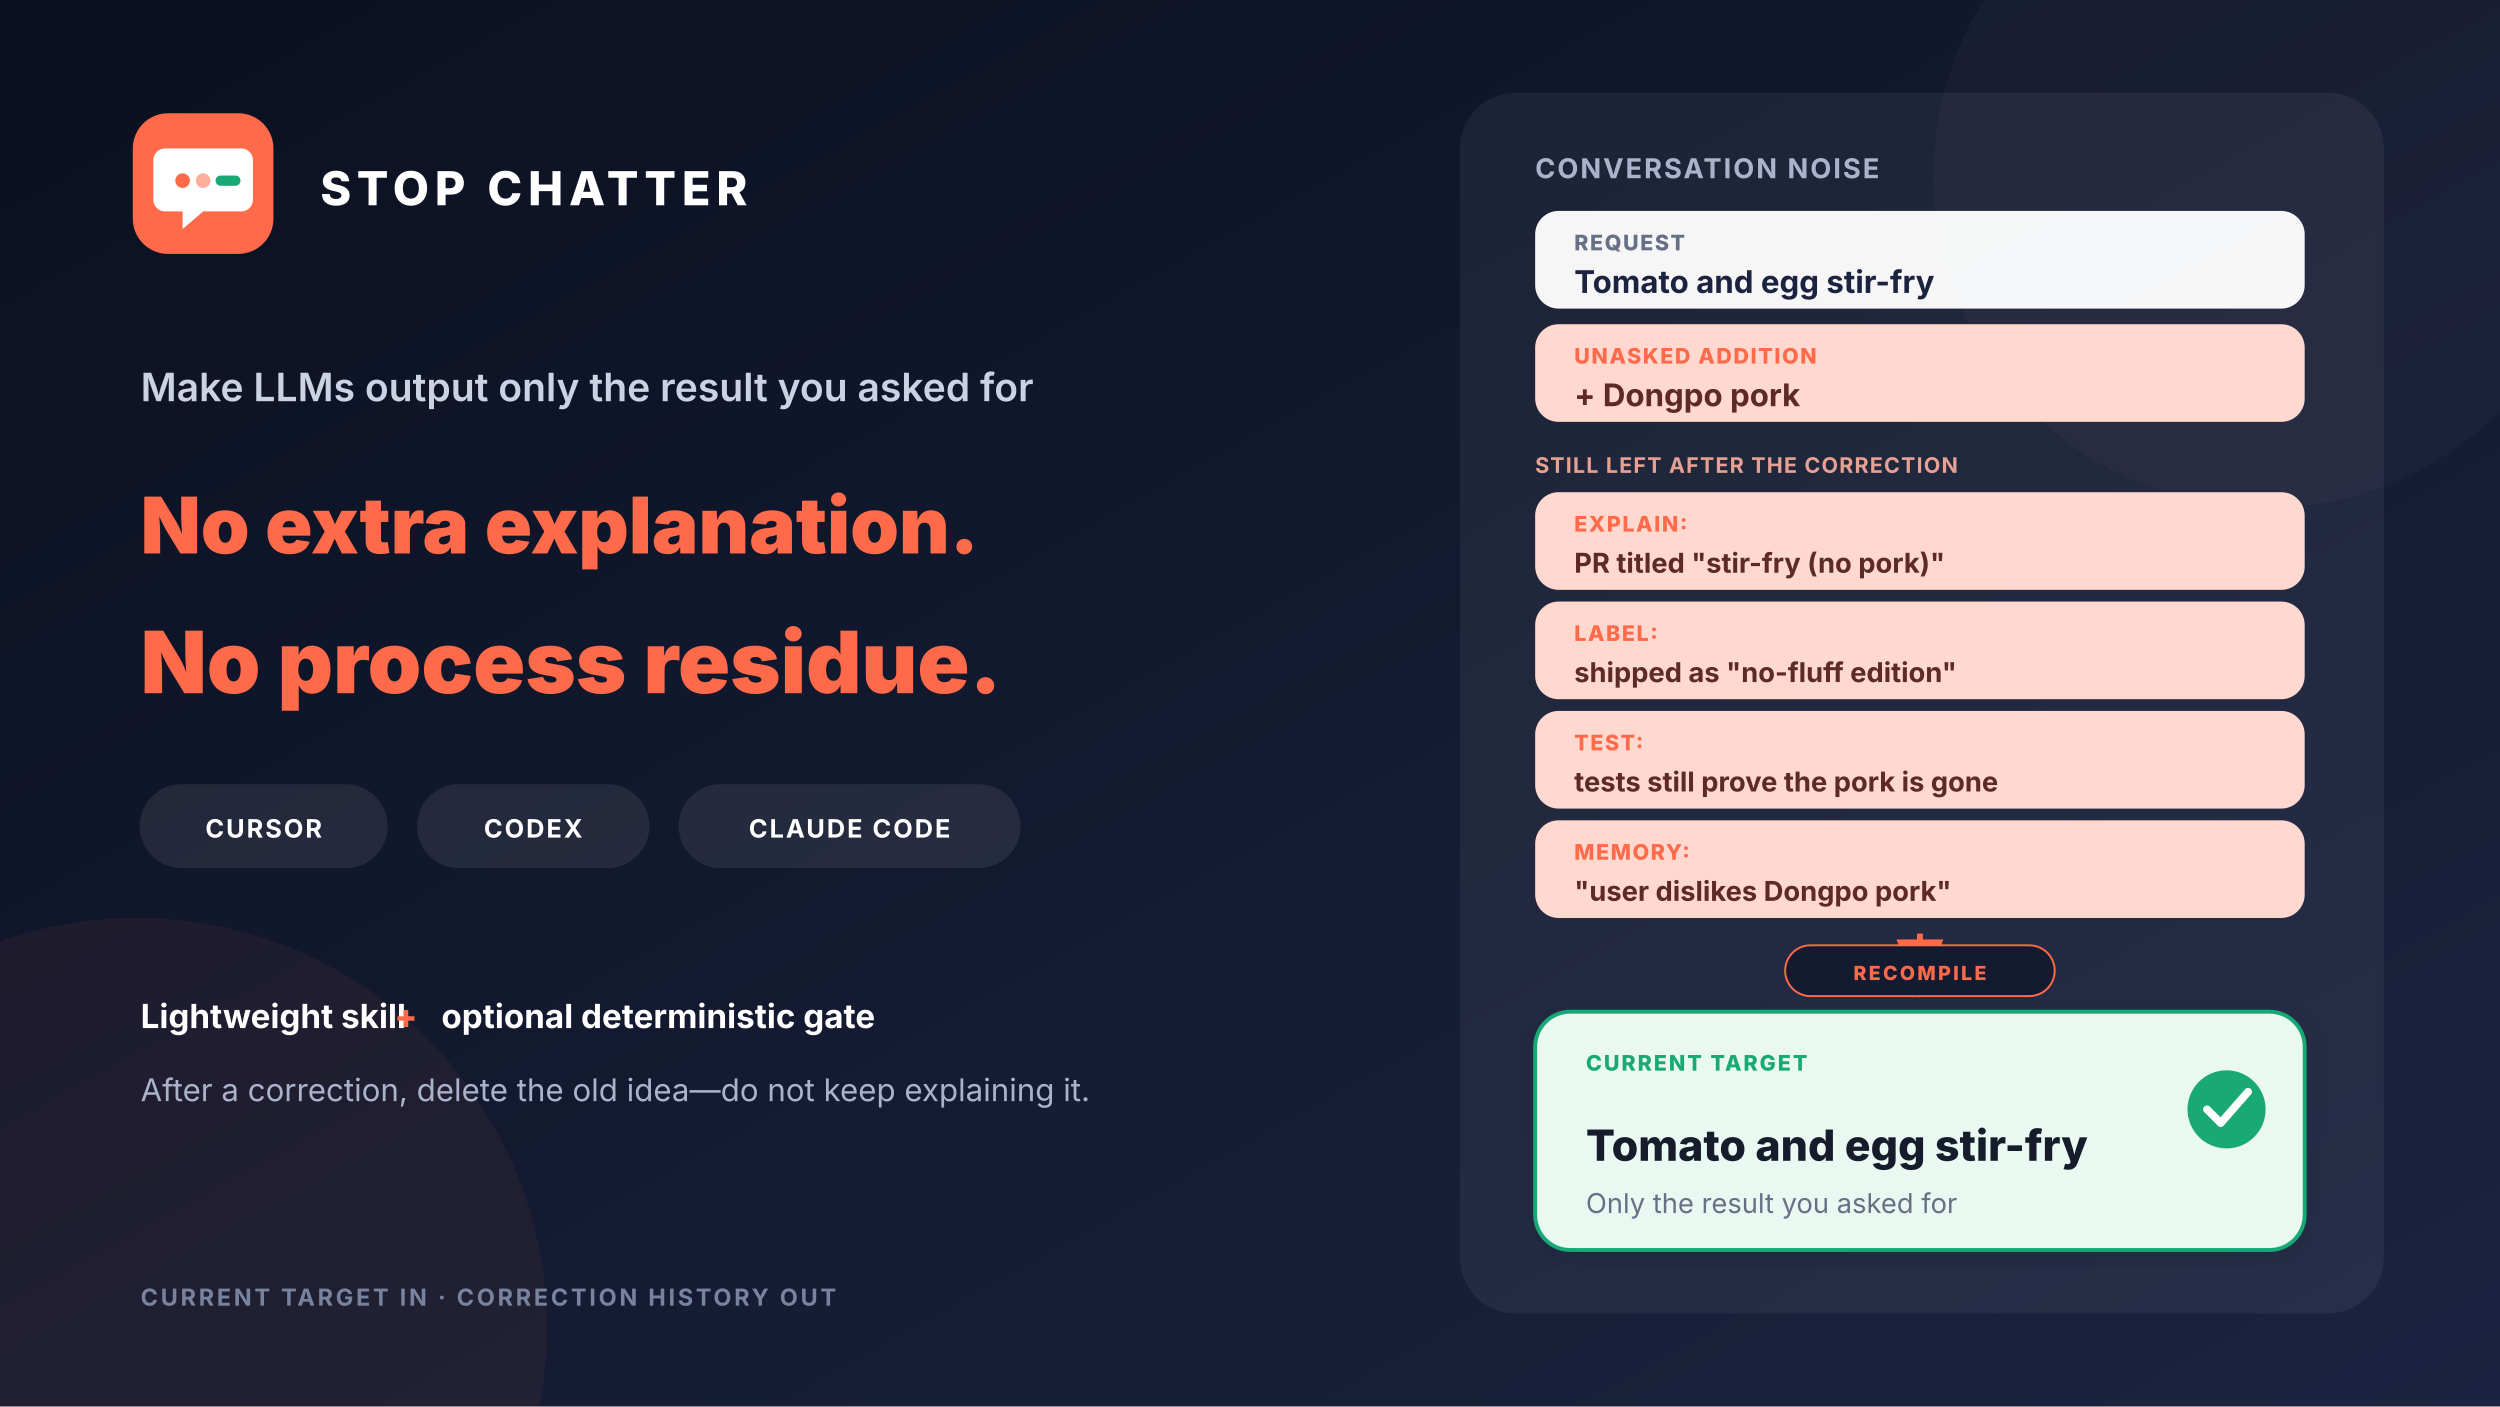
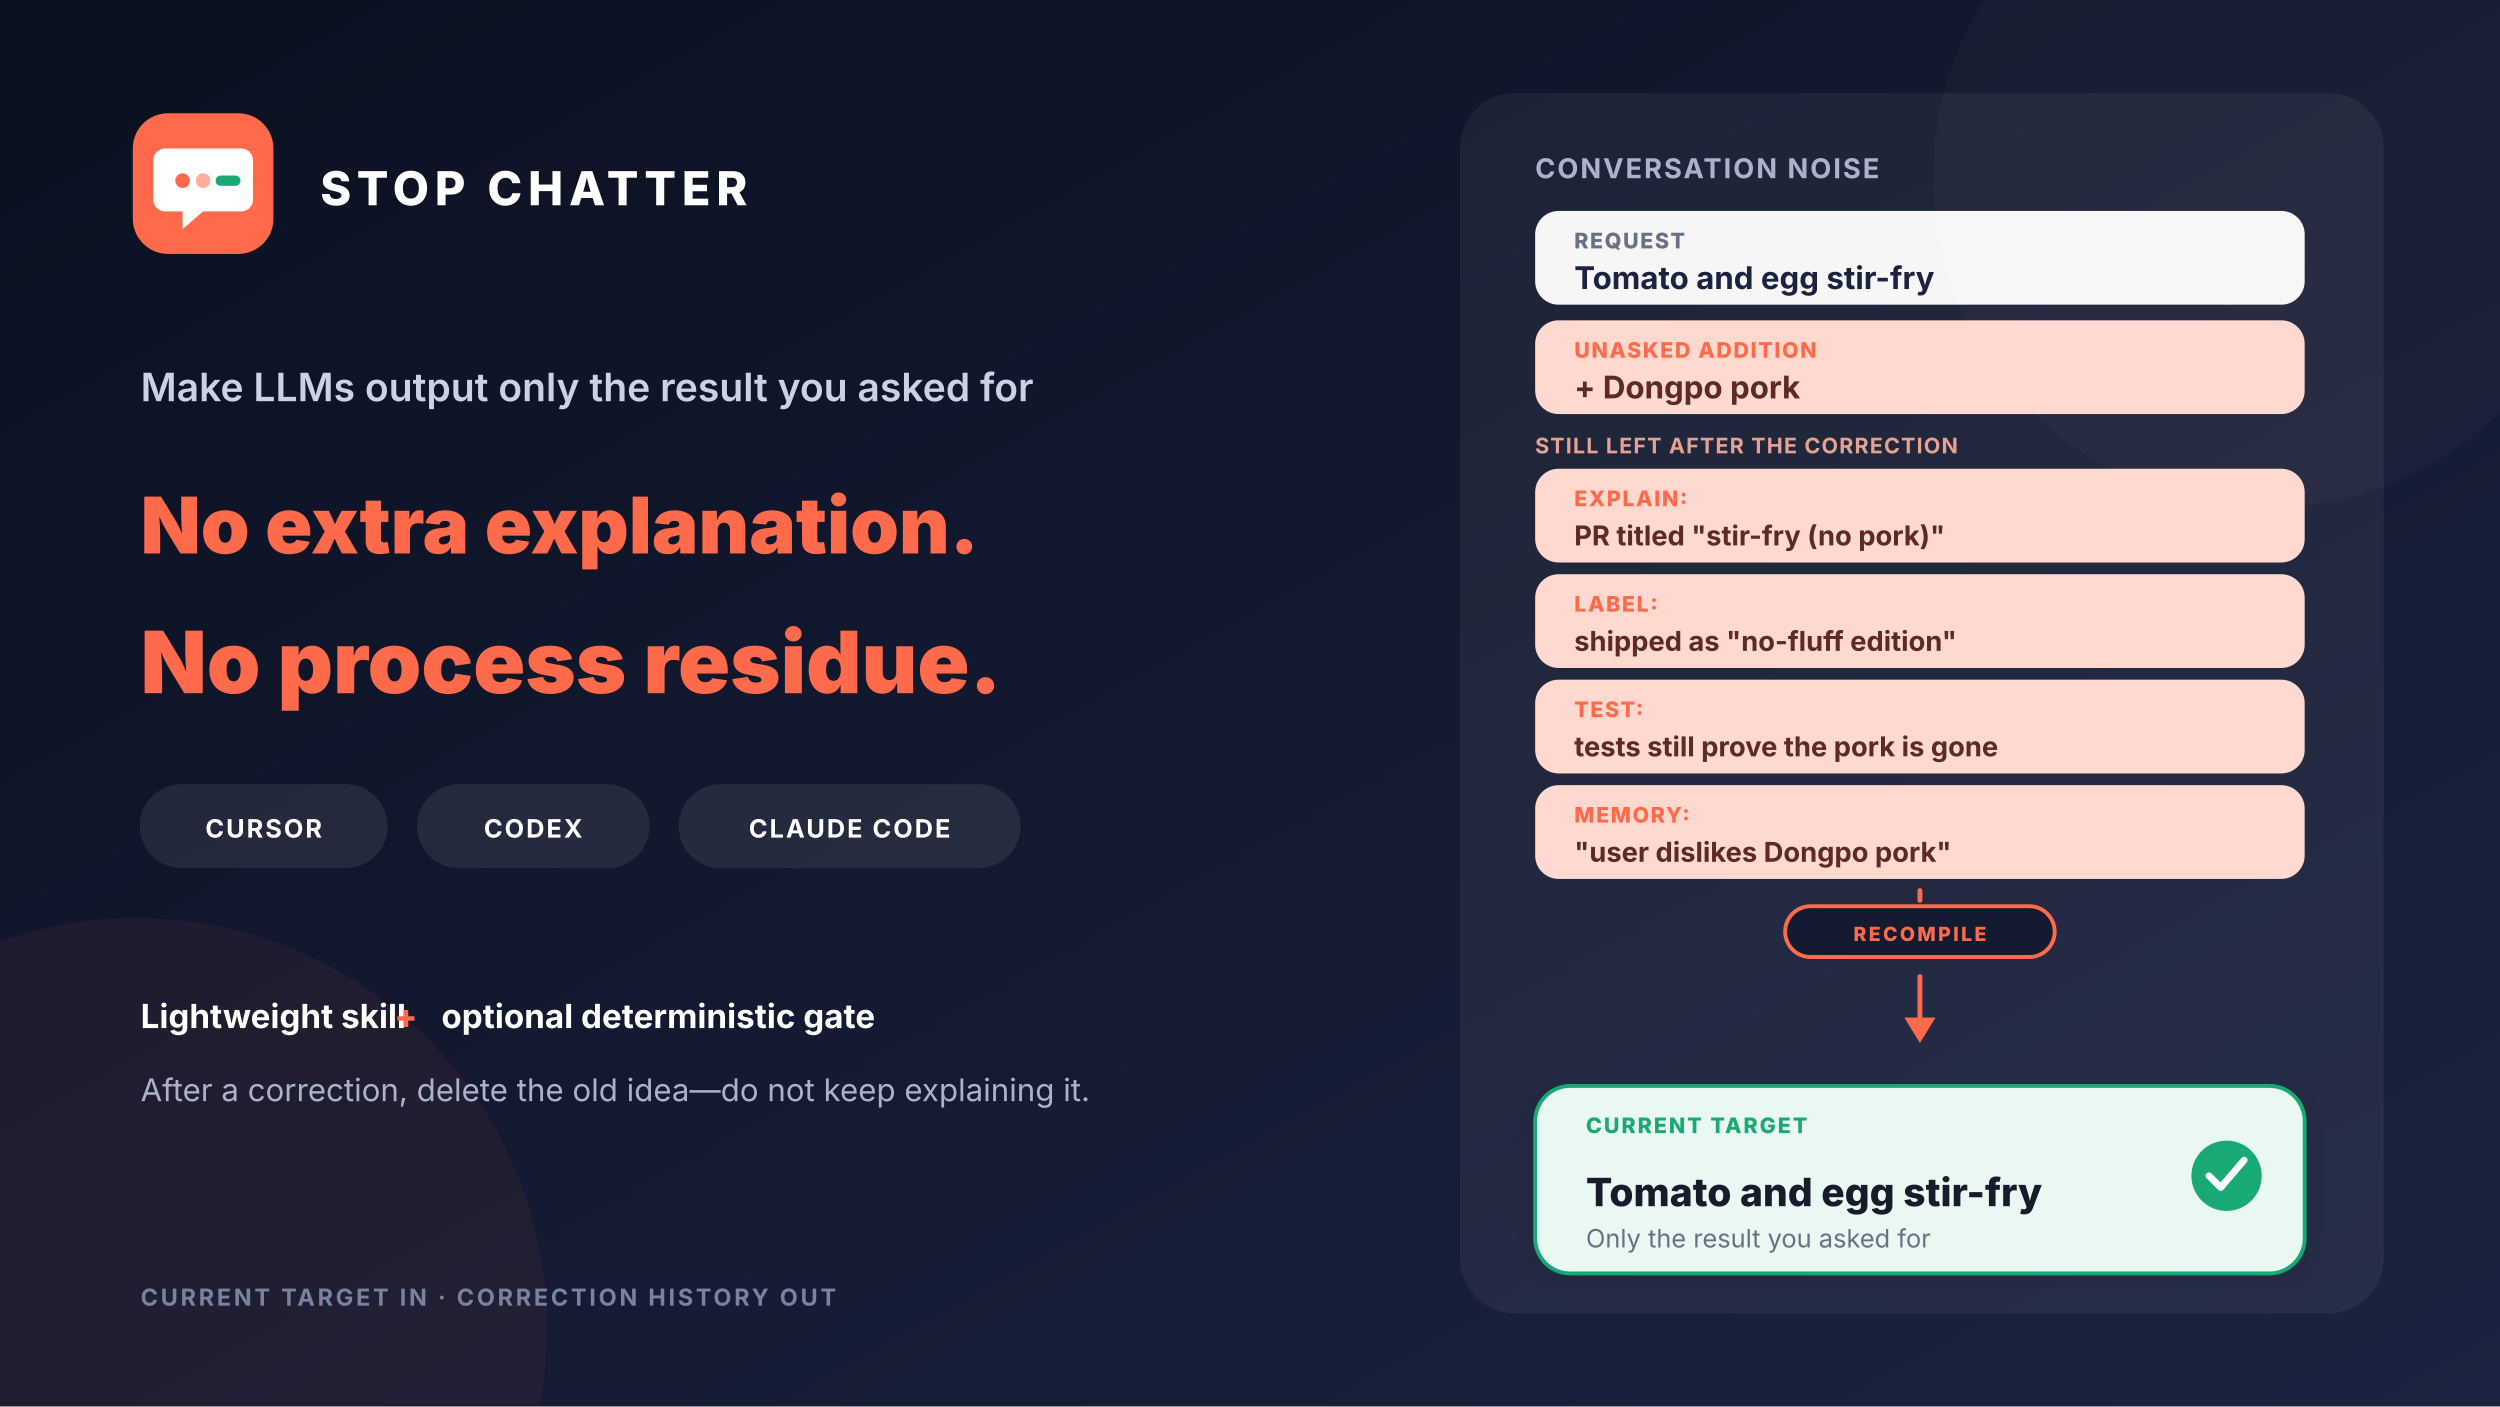
<svg xmlns="http://www.w3.org/2000/svg" viewBox="0 0 1280 720" width="1280" height="720" role="img">
  <defs>
    <linearGradient id="hero-bg" x1="0" y1="0" x2="1" y2="1">
      <stop offset="0" stop-color="#0B1020" />
      <stop offset="1" stop-color="#1B2340" />
    </linearGradient>
    <filter id="shadow" x="-8%" y="-8%" width="116%" height="116%">
      <feDropShadow dx="0" dy="4" stdDeviation="8" flood-color="#0B1020" flood-opacity="0.10" />
    </filter>
    <marker id="arrow-coral" markerWidth="10" markerHeight="8" refX="9" refY="4" orient="auto">
      <polygon points="0 0, 10 4, 0 8" fill="#FF6B4A" />
    </marker>
    <marker id="arrow-green" markerWidth="10" markerHeight="8" refX="9" refY="4" orient="auto">
      <polygon points="0 0, 10 4, 0 8" fill="#19A974" />
    </marker>
  </defs>
  <rect width="1280" height="720" fill="#0B1020" />
  <rect width="1280" height="720" fill="url(#hero-bg)" />
  <circle cx="1160" cy="90" r="170" fill="#FFFFFF" opacity="0.025" />
  <circle cx="70" cy="680" r="210" fill="#FF6B4A" opacity="0.055" />
  <g transform="translate(68 58) scale(0.75)">
    <rect width="96" height="96" rx="24" fill="#FF6B4A" />
    <path d="M22 24h52a8 8 0 0 1 8 8v27a8 8 0 0 1-8 8H48L34 79V67H22a8 8 0 0 1-8-8V32a8 8 0 0 1 8-8Z" fill="#FFFFFF" />
    <circle cx="34" cy="46" r="5" fill="#FF6B4A" />
    <circle cx="48" cy="46" r="5" fill="#FF6B4A" opacity="0.55" />
    <path d="M60 46h10" stroke="#19A974" stroke-width="7" stroke-linecap="round" />
  </g>
  <text x="164" y="96" fill="#FFFFFF" font-family="Inter,-apple-system,BlinkMacSystemFont,'Segoe UI','PingFang SC','Microsoft YaHei',sans-serif" font-size="24" font-weight="800" text-anchor="start" dominant-baseline="middle" opacity="1" letter-spacing="3">STOP CHATTER</text>
  <text x="72" y="198" fill="#CBD2E4" font-family="Inter,-apple-system,BlinkMacSystemFont,'Segoe UI','PingFang SC','Microsoft YaHei',sans-serif" font-size="20" font-weight="600" text-anchor="start" dominant-baseline="middle" opacity="1" letter-spacing="0">Make LLMs output only the result you asked for</text>
  <text x="72" y="268" fill="#FF6B4A" font-family="Inter,-apple-system,BlinkMacSystemFont,'Segoe UI','PingFang SC','Microsoft YaHei',sans-serif" font-size="40" font-weight="850" text-anchor="start" dominant-baseline="middle" opacity="1" letter-spacing="0">No extra explanation.</text>
  <text x="72" y="338" fill="#FF6B4A" font-family="Inter,-apple-system,BlinkMacSystemFont,'Segoe UI','PingFang SC','Microsoft YaHei',sans-serif" font-size="44" font-weight="850" text-anchor="start" dominant-baseline="middle" opacity="1" letter-spacing="0">No process residue.</text>
  <rect x="72" y="402" width="126" height="42" rx="21" fill="#FFFFFF" opacity="0.08" stroke="#FFFFFF" stroke-width="1" />
  <text x="135" y="424" fill="#FFFFFF" font-family="Inter,-apple-system,BlinkMacSystemFont,'Segoe UI','PingFang SC','Microsoft YaHei',sans-serif" font-size="13" font-weight="700" text-anchor="middle" dominant-baseline="middle" opacity="1" letter-spacing="1">CURSOR</text>
  <rect x="214" y="402" width="118" height="42" rx="21" fill="#FFFFFF" opacity="0.08" stroke="#FFFFFF" stroke-width="1" />
  <text x="273" y="424" fill="#FFFFFF" font-family="Inter,-apple-system,BlinkMacSystemFont,'Segoe UI','PingFang SC','Microsoft YaHei',sans-serif" font-size="13" font-weight="700" text-anchor="middle" dominant-baseline="middle" opacity="1" letter-spacing="1">CODEX</text>
  <rect x="348" y="402" width="174" height="42" rx="21" fill="#FFFFFF" opacity="0.08" stroke="#FFFFFF" stroke-width="1" />
  <text x="435" y="424" fill="#FFFFFF" font-family="Inter,-apple-system,BlinkMacSystemFont,'Segoe UI','PingFang SC','Microsoft YaHei',sans-serif" font-size="13" font-weight="700" text-anchor="middle" dominant-baseline="middle" opacity="1" letter-spacing="1">CLAUDE CODE</text>
  <text x="72" y="520" fill="#FFFFFF" font-family="Inter,-apple-system,BlinkMacSystemFont,'Segoe UI','PingFang SC','Microsoft YaHei',sans-serif" font-size="17" font-weight="700" text-anchor="start" dominant-baseline="middle" opacity="1" letter-spacing="0">Lightweight skill</text>
  <text x="202" y="520" fill="#FF6B4A" font-family="Inter,-apple-system,BlinkMacSystemFont,'Segoe UI','PingFang SC','Microsoft YaHei',sans-serif" font-size="17" font-weight="800" text-anchor="start" dominant-baseline="middle" opacity="1" letter-spacing="0">+</text>
  <text x="226" y="520" fill="#FFFFFF" font-family="Inter,-apple-system,BlinkMacSystemFont,'Segoe UI','PingFang SC','Microsoft YaHei',sans-serif" font-size="17" font-weight="700" text-anchor="start" dominant-baseline="middle" opacity="1" letter-spacing="0">optional deterministic gate</text>
  <text x="72" y="558" fill="#AAB3CB" font-family="Inter,-apple-system,BlinkMacSystemFont,'Segoe UI','PingFang SC','Microsoft YaHei',sans-serif" font-size="16" font-weight="400" text-anchor="start" dominant-baseline="middle" opacity="1" letter-spacing="0">After a correction, delete the old idea—do not keep explaining it.</text>
  <rect x="748" y="48" width="472" height="624" rx="28" fill="#FFFFFF" opacity="0.055" stroke="#FFFFFF" stroke-width="1" />
  <text x="786" y="86" fill="#AAB3CB" font-family="Inter,-apple-system,BlinkMacSystemFont,'Segoe UI','PingFang SC','Microsoft YaHei',sans-serif" font-size="14" font-weight="700" text-anchor="start" dominant-baseline="middle" opacity="1" letter-spacing="1">CONVERSATION NOISE</text>
-   <rect x="786" y="108" width="394" height="50" rx="12" fill="#FFFFFF" opacity="0.96" />
-   <text x="806" y="124" fill="#687086" font-family="Inter,-apple-system,BlinkMacSystemFont,'Segoe UI','PingFang SC','Microsoft YaHei',sans-serif" font-size="11" font-weight="800" text-anchor="start" dominant-baseline="middle" opacity="1" letter-spacing="0.8">REQUEST</text>
-   <text x="806" y="144" fill="#1B2340" font-family="Inter,-apple-system,BlinkMacSystemFont,'Segoe UI','PingFang SC','Microsoft YaHei',sans-serif" font-size="16" font-weight="700" text-anchor="start" dominant-baseline="middle" opacity="1" letter-spacing="0">Tomato and egg stir-fry</text>
-   <rect x="786" y="166" width="394" height="50" rx="12" fill="#FFD8CF" opacity="1" />
-   <text x="806" y="182" fill="#FF6B4A" font-family="Inter,-apple-system,BlinkMacSystemFont,'Segoe UI','PingFang SC','Microsoft YaHei',sans-serif" font-size="11" font-weight="800" text-anchor="start" dominant-baseline="middle" opacity="1" letter-spacing="0.8">UNASKED ADDITION</text>
-   <text x="806" y="202" fill="#5D2B24" font-family="Inter,-apple-system,BlinkMacSystemFont,'Segoe UI','PingFang SC','Microsoft YaHei',sans-serif" font-size="16" font-weight="700" text-anchor="start" dominant-baseline="middle" opacity="1" letter-spacing="0">+ Dongpo pork</text>
-   <text x="786" y="238" fill="#E7A193" font-family="Inter,-apple-system,BlinkMacSystemFont,'Segoe UI','PingFang SC','Microsoft YaHei',sans-serif" font-size="11" font-weight="700" text-anchor="start" dominant-baseline="middle" opacity="1" letter-spacing="0.6">STILL LEFT AFTER THE CORRECTION</text>
-   <rect x="786" y="252" width="394" height="50" rx="12" fill="#FFD8CF" opacity="1" />
-   <text x="806" y="268" fill="#FF6B4A" font-family="Inter,-apple-system,BlinkMacSystemFont,'Segoe UI','PingFang SC','Microsoft YaHei',sans-serif" font-size="11" font-weight="800" text-anchor="start" dominant-baseline="middle" opacity="1" letter-spacing="0.8">EXPLAIN:</text>
-   <text x="806" y="288" fill="#5D2B24" font-family="Inter,-apple-system,BlinkMacSystemFont,'Segoe UI','PingFang SC','Microsoft YaHei',sans-serif" font-size="14" font-weight="650" text-anchor="start" dominant-baseline="middle" opacity="1" letter-spacing="0">PR titled "stir-fry (no pork)"</text>
-   <rect x="786" y="308" width="394" height="50" rx="12" fill="#FFD8CF" opacity="1" />
-   <text x="806" y="324" fill="#FF6B4A" font-family="Inter,-apple-system,BlinkMacSystemFont,'Segoe UI','PingFang SC','Microsoft YaHei',sans-serif" font-size="11" font-weight="800" text-anchor="start" dominant-baseline="middle" opacity="1" letter-spacing="0.8">LABEL:</text>
-   <text x="806" y="344" fill="#5D2B24" font-family="Inter,-apple-system,BlinkMacSystemFont,'Segoe UI','PingFang SC','Microsoft YaHei',sans-serif" font-size="14" font-weight="650" text-anchor="start" dominant-baseline="middle" opacity="1" letter-spacing="0">shipped as "no-fluff edition"</text>
-   <rect x="786" y="364" width="394" height="50" rx="12" fill="#FFD8CF" opacity="1" />
-   <text x="806" y="380" fill="#FF6B4A" font-family="Inter,-apple-system,BlinkMacSystemFont,'Segoe UI','PingFang SC','Microsoft YaHei',sans-serif" font-size="11" font-weight="800" text-anchor="start" dominant-baseline="middle" opacity="1" letter-spacing="0.8">TEST:</text>
-   <text x="806" y="400" fill="#5D2B24" font-family="Inter,-apple-system,BlinkMacSystemFont,'Segoe UI','PingFang SC','Microsoft YaHei',sans-serif" font-size="14" font-weight="650" text-anchor="start" dominant-baseline="middle" opacity="1" letter-spacing="0">tests still prove the pork is gone</text>
-   <rect x="786" y="420" width="394" height="50" rx="12" fill="#FFD8CF" opacity="1" />
-   <text x="806" y="436" fill="#FF6B4A" font-family="Inter,-apple-system,BlinkMacSystemFont,'Segoe UI','PingFang SC','Microsoft YaHei',sans-serif" font-size="11" font-weight="800" text-anchor="start" dominant-baseline="middle" opacity="1" letter-spacing="0.8">MEMORY:</text>
-   <text x="806" y="456" fill="#5D2B24" font-family="Inter,-apple-system,BlinkMacSystemFont,'Segoe UI','PingFang SC','Microsoft YaHei',sans-serif" font-size="14" font-weight="650" text-anchor="start" dominant-baseline="middle" opacity="1" letter-spacing="0">"user dislikes Dongpo pork"</text>
-   <line x1="983" y1="478" x2="983" y2="508" stroke="#FF6B4A" stroke-width="3" marker-end="url(#arrow-coral)" />
-   <rect x="914" y="484" width="138" height="26" rx="13" fill="#141B31" opacity="1" stroke="#FF6B4A" stroke-width="1" />
-   <text x="983" y="498" fill="#FF6B4A" font-family="Inter,-apple-system,BlinkMacSystemFont,'Segoe UI','PingFang SC','Microsoft YaHei',sans-serif" font-size="10" font-weight="800" text-anchor="middle" dominant-baseline="middle" opacity="1" letter-spacing="1.2">RECOMPILE</text>
-   <rect x="786" y="518" width="394" height="122" rx="18" fill="#EAF8F2" opacity="1" stroke="#19A974" stroke-width="2" filter="url(#shadow)" />
-   <text x="812" y="544" fill="#19A974" font-family="Inter,-apple-system,BlinkMacSystemFont,'Segoe UI','PingFang SC','Microsoft YaHei',sans-serif" font-size="11" font-weight="800" text-anchor="start" dominant-baseline="middle" opacity="1" letter-spacing="1">CURRENT TARGET</text>
-   <text x="812" y="586" fill="#171C2C" font-family="Inter,-apple-system,BlinkMacSystemFont,'Segoe UI','PingFang SC','Microsoft YaHei',sans-serif" font-size="22" font-weight="800" text-anchor="start" dominant-baseline="middle" opacity="1" letter-spacing="0">Tomato and egg stir-fry</text>
-   <text x="812" y="616" fill="#687086" font-family="Inter,-apple-system,BlinkMacSystemFont,'Segoe UI','PingFang SC','Microsoft YaHei',sans-serif" font-size="14" font-weight="400" text-anchor="start" dominant-baseline="middle" opacity="1" letter-spacing="0">Only the result you asked for</text>
-   <circle cx="1140" cy="568" r="20" fill="#19A974" />
-   <path d="M1130 568l7 7 14-16" fill="none" stroke="#FFFFFF" stroke-width="4" stroke-linecap="round" stroke-linejoin="round" />
+   <rect x="786" y="108" width="394" height="48" rx="12" fill="#FFFFFF" opacity="0.96" />
+   <text x="806" y="123" fill="#687086" font-family="Inter,-apple-system,BlinkMacSystemFont,'Segoe UI','PingFang SC','Microsoft YaHei',sans-serif" font-size="11" font-weight="800" text-anchor="start" dominant-baseline="middle" opacity="1" letter-spacing="0.8">REQUEST</text>
+   <text x="806" y="142" fill="#1B2340" font-family="Inter,-apple-system,BlinkMacSystemFont,'Segoe UI','PingFang SC','Microsoft YaHei',sans-serif" font-size="16" font-weight="700" text-anchor="start" dominant-baseline="middle" opacity="1" letter-spacing="0">Tomato and egg stir-fry</text>
+   <rect x="786" y="164" width="394" height="48" rx="12" fill="#FFD8CF" opacity="1" />
+   <text x="806" y="179" fill="#FF6B4A" font-family="Inter,-apple-system,BlinkMacSystemFont,'Segoe UI','PingFang SC','Microsoft YaHei',sans-serif" font-size="11" font-weight="800" text-anchor="start" dominant-baseline="middle" opacity="1" letter-spacing="0.8">UNASKED ADDITION</text>
+   <text x="806" y="198" fill="#5D2B24" font-family="Inter,-apple-system,BlinkMacSystemFont,'Segoe UI','PingFang SC','Microsoft YaHei',sans-serif" font-size="16" font-weight="700" text-anchor="start" dominant-baseline="middle" opacity="1" letter-spacing="0">+ Dongpo pork</text>
+   <text x="786" y="228" fill="#E7A193" font-family="Inter,-apple-system,BlinkMacSystemFont,'Segoe UI','PingFang SC','Microsoft YaHei',sans-serif" font-size="11" font-weight="700" text-anchor="start" dominant-baseline="middle" opacity="1" letter-spacing="0.6">STILL LEFT AFTER THE CORRECTION</text>
+   <rect x="786" y="240" width="394" height="48" rx="12" fill="#FFD8CF" opacity="1" />
+   <text x="806" y="255" fill="#FF6B4A" font-family="Inter,-apple-system,BlinkMacSystemFont,'Segoe UI','PingFang SC','Microsoft YaHei',sans-serif" font-size="11" font-weight="800" text-anchor="start" dominant-baseline="middle" opacity="1" letter-spacing="0.8">EXPLAIN:</text>
+   <text x="806" y="274" fill="#5D2B24" font-family="Inter,-apple-system,BlinkMacSystemFont,'Segoe UI','PingFang SC','Microsoft YaHei',sans-serif" font-size="14" font-weight="650" text-anchor="start" dominant-baseline="middle" opacity="1" letter-spacing="0">PR titled "stir-fry (no pork)"</text>
+   <rect x="786" y="294" width="394" height="48" rx="12" fill="#FFD8CF" opacity="1" />
+   <text x="806" y="309" fill="#FF6B4A" font-family="Inter,-apple-system,BlinkMacSystemFont,'Segoe UI','PingFang SC','Microsoft YaHei',sans-serif" font-size="11" font-weight="800" text-anchor="start" dominant-baseline="middle" opacity="1" letter-spacing="0.8">LABEL:</text>
+   <text x="806" y="328" fill="#5D2B24" font-family="Inter,-apple-system,BlinkMacSystemFont,'Segoe UI','PingFang SC','Microsoft YaHei',sans-serif" font-size="14" font-weight="650" text-anchor="start" dominant-baseline="middle" opacity="1" letter-spacing="0">shipped as "no-fluff edition"</text>
+   <rect x="786" y="348" width="394" height="48" rx="12" fill="#FFD8CF" opacity="1" />
+   <text x="806" y="363" fill="#FF6B4A" font-family="Inter,-apple-system,BlinkMacSystemFont,'Segoe UI','PingFang SC','Microsoft YaHei',sans-serif" font-size="11" font-weight="800" text-anchor="start" dominant-baseline="middle" opacity="1" letter-spacing="0.8">TEST:</text>
+   <text x="806" y="382" fill="#5D2B24" font-family="Inter,-apple-system,BlinkMacSystemFont,'Segoe UI','PingFang SC','Microsoft YaHei',sans-serif" font-size="14" font-weight="650" text-anchor="start" dominant-baseline="middle" opacity="1" letter-spacing="0">tests still prove the pork is gone</text>
+   <rect x="786" y="402" width="394" height="48" rx="12" fill="#FFD8CF" opacity="1" />
+   <text x="806" y="417" fill="#FF6B4A" font-family="Inter,-apple-system,BlinkMacSystemFont,'Segoe UI','PingFang SC','Microsoft YaHei',sans-serif" font-size="11" font-weight="800" text-anchor="start" dominant-baseline="middle" opacity="1" letter-spacing="0.8">MEMORY:</text>
+   <text x="806" y="436" fill="#5D2B24" font-family="Inter,-apple-system,BlinkMacSystemFont,'Segoe UI','PingFang SC','Microsoft YaHei',sans-serif" font-size="14" font-weight="650" text-anchor="start" dominant-baseline="middle" opacity="1" letter-spacing="0">"user dislikes Dongpo pork"</text>
+   <line x1="983" y1="456" x2="983" y2="461" stroke="#FF6B4A" stroke-width="2.5" stroke-linecap="round" />
+   <rect x="914" y="464" width="138" height="26" rx="13" fill="#141B31" opacity="1" stroke="#FF6B4A" stroke-width="2" />
+   <text x="983" y="478" fill="#FF6B4A" font-family="Inter,-apple-system,BlinkMacSystemFont,'Segoe UI','PingFang SC','Microsoft YaHei',sans-serif" font-size="10" font-weight="800" text-anchor="middle" dominant-baseline="middle" opacity="1" letter-spacing="1.2">RECOMPILE</text>
+   <line x1="983" y1="500" x2="983" y2="522" stroke="#FF6B4A" stroke-width="2.5" stroke-linecap="round" />
+   <path d="M975 521 L983 534 L991 521 Z" fill="#FF6B4A" />
+   <rect x="786" y="556" width="394" height="96" rx="18" fill="#EAF8F2" opacity="1" stroke="#19A974" stroke-width="2" filter="url(#shadow)" />
+   <text x="812" y="576" fill="#19A974" font-family="Inter,-apple-system,BlinkMacSystemFont,'Segoe UI','PingFang SC','Microsoft YaHei',sans-serif" font-size="11" font-weight="800" text-anchor="start" dominant-baseline="middle" opacity="1" letter-spacing="1">CURRENT TARGET</text>
+   <text x="812" y="610" fill="#171C2C" font-family="Inter,-apple-system,BlinkMacSystemFont,'Segoe UI','PingFang SC','Microsoft YaHei',sans-serif" font-size="20" font-weight="800" text-anchor="start" dominant-baseline="middle" opacity="1" letter-spacing="0">Tomato and egg stir-fry</text>
+   <text x="812" y="634" fill="#687086" font-family="Inter,-apple-system,BlinkMacSystemFont,'Segoe UI','PingFang SC','Microsoft YaHei',sans-serif" font-size="13" font-weight="400" text-anchor="start" dominant-baseline="middle" opacity="1" letter-spacing="0">Only the result you asked for</text>
+   <circle cx="1140" cy="602" r="18" fill="#19A974" />
+   <path d="M1131 602l6 6 12-14" fill="none" stroke="#FFFFFF" stroke-width="3.5" stroke-linecap="round" stroke-linejoin="round" />
  <text x="72" y="664" fill="#78839F" font-family="Inter,-apple-system,BlinkMacSystemFont,'Segoe UI','PingFang SC','Microsoft YaHei',sans-serif" font-size="12" font-weight="700" text-anchor="start" dominant-baseline="middle" opacity="1" letter-spacing="1.4">CURRENT TARGET IN · CORRECTION HISTORY OUT</text>
</svg>
